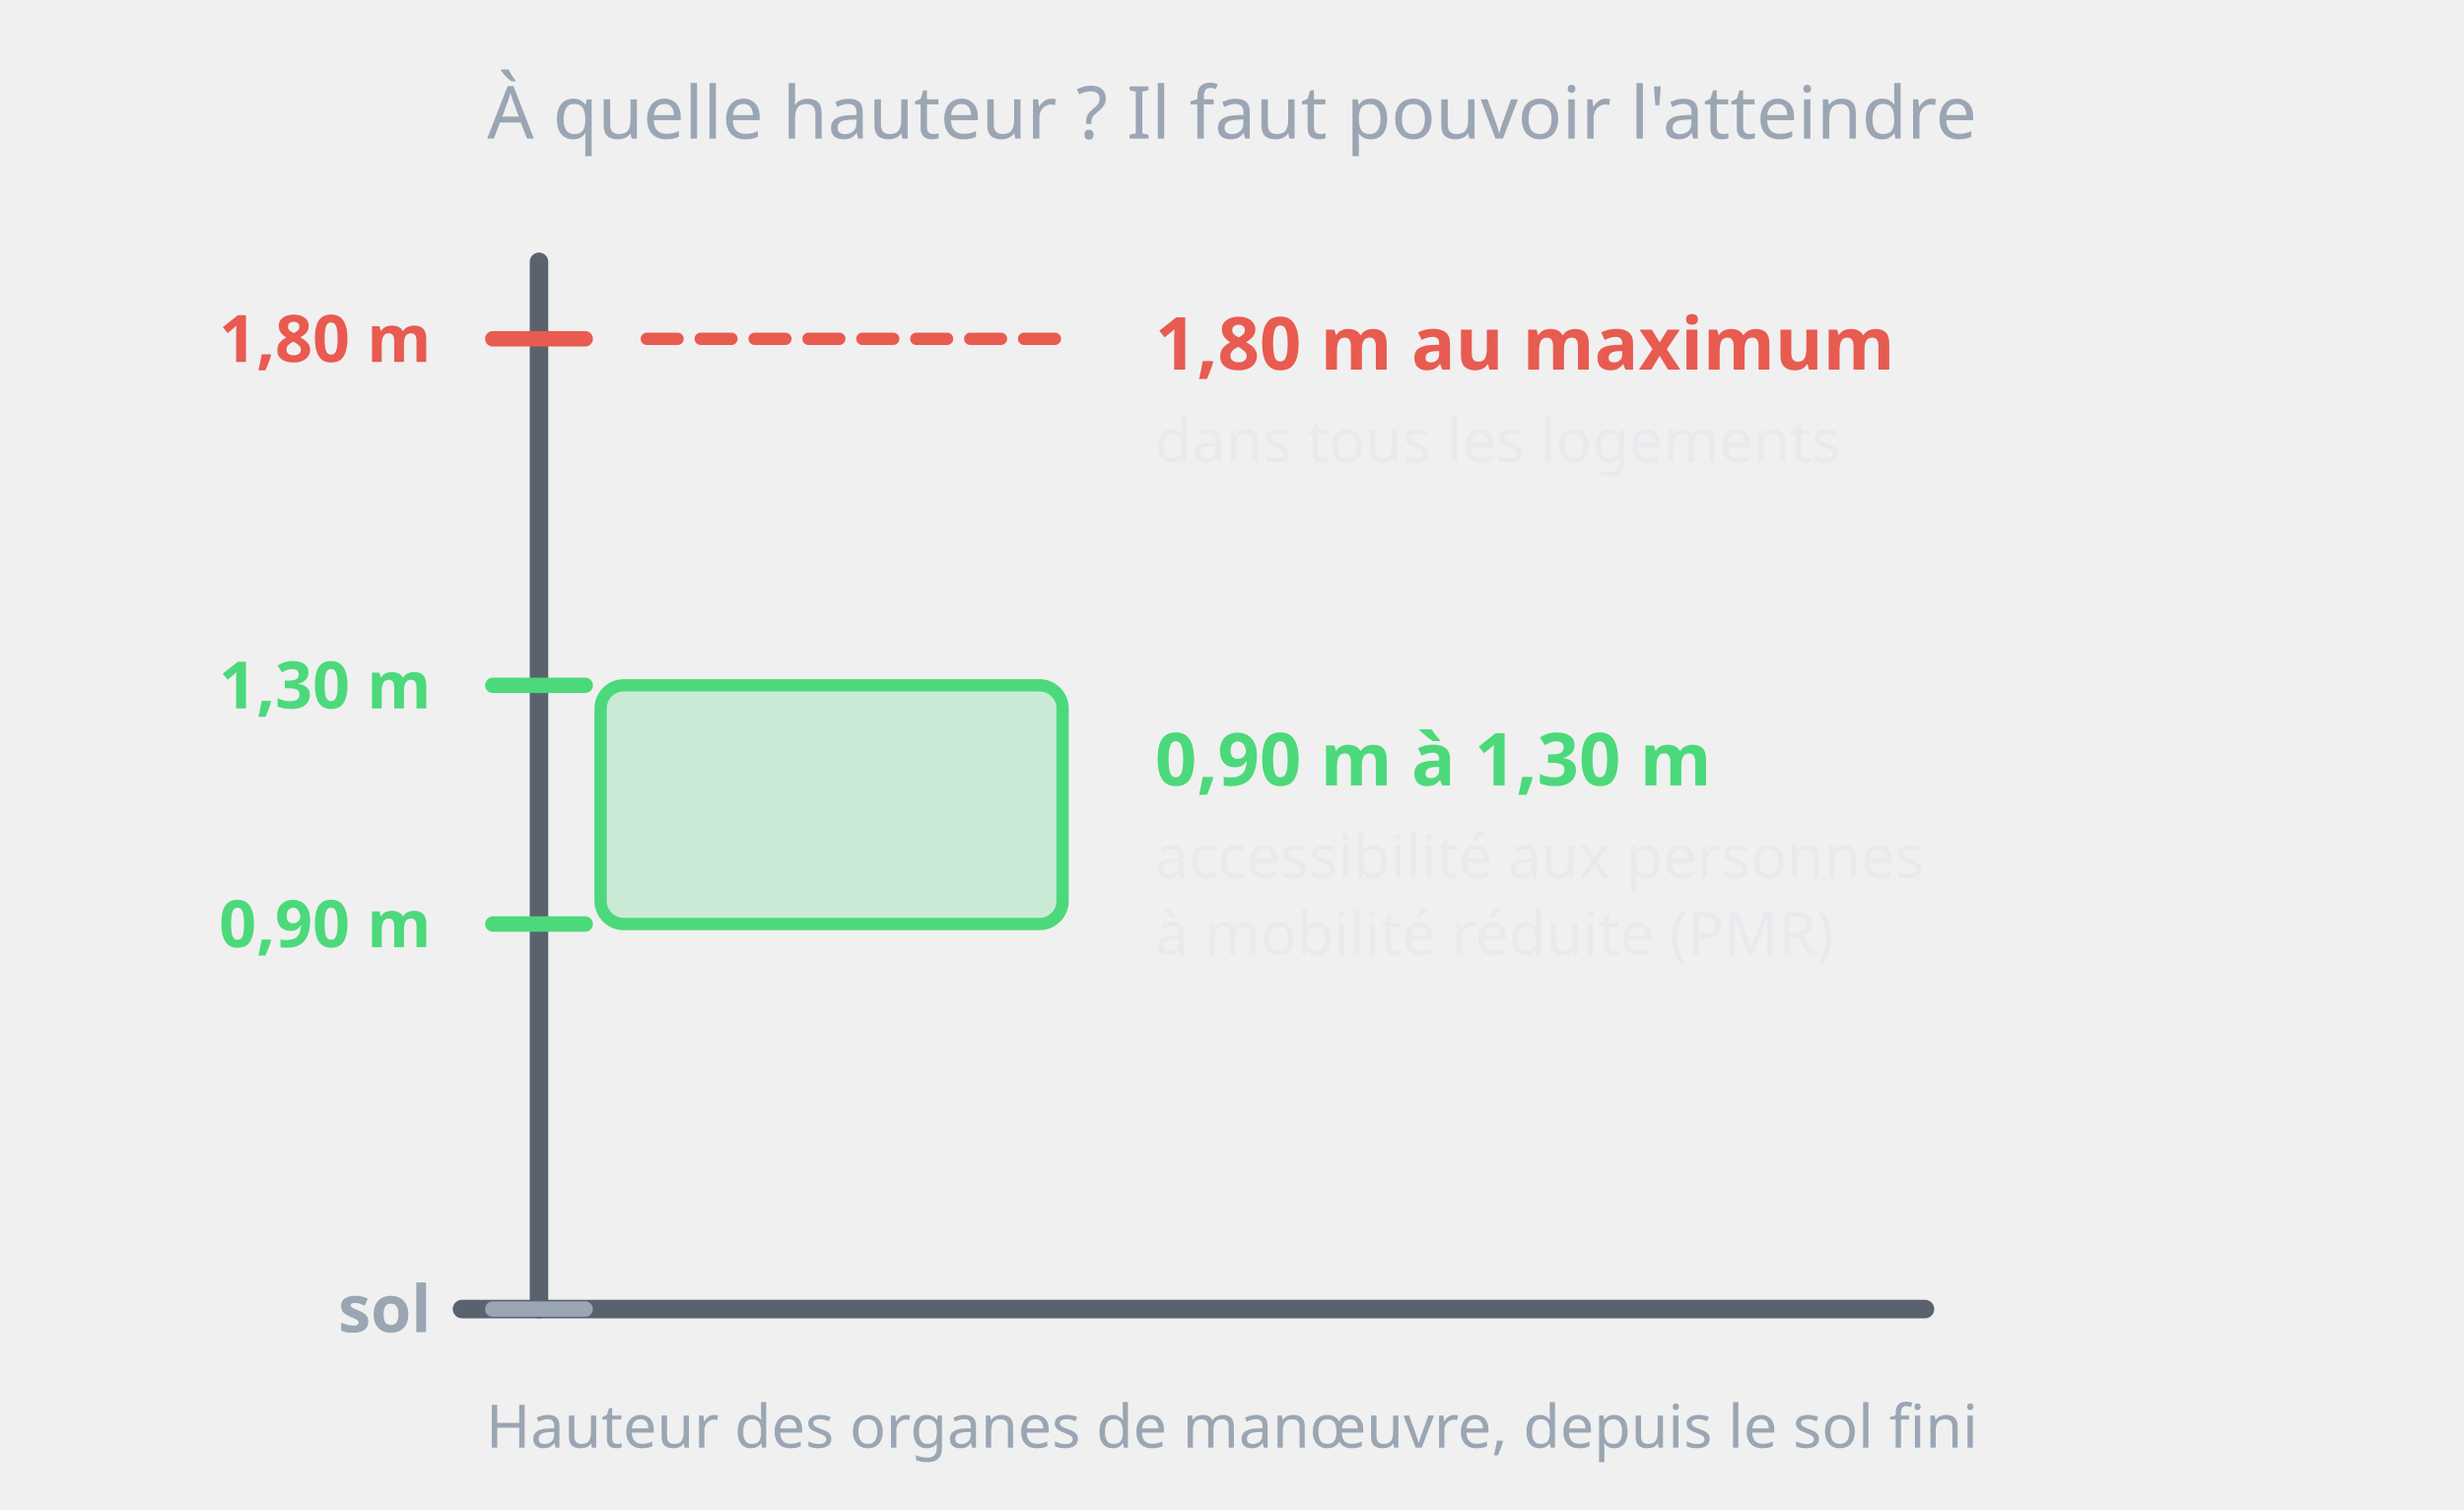
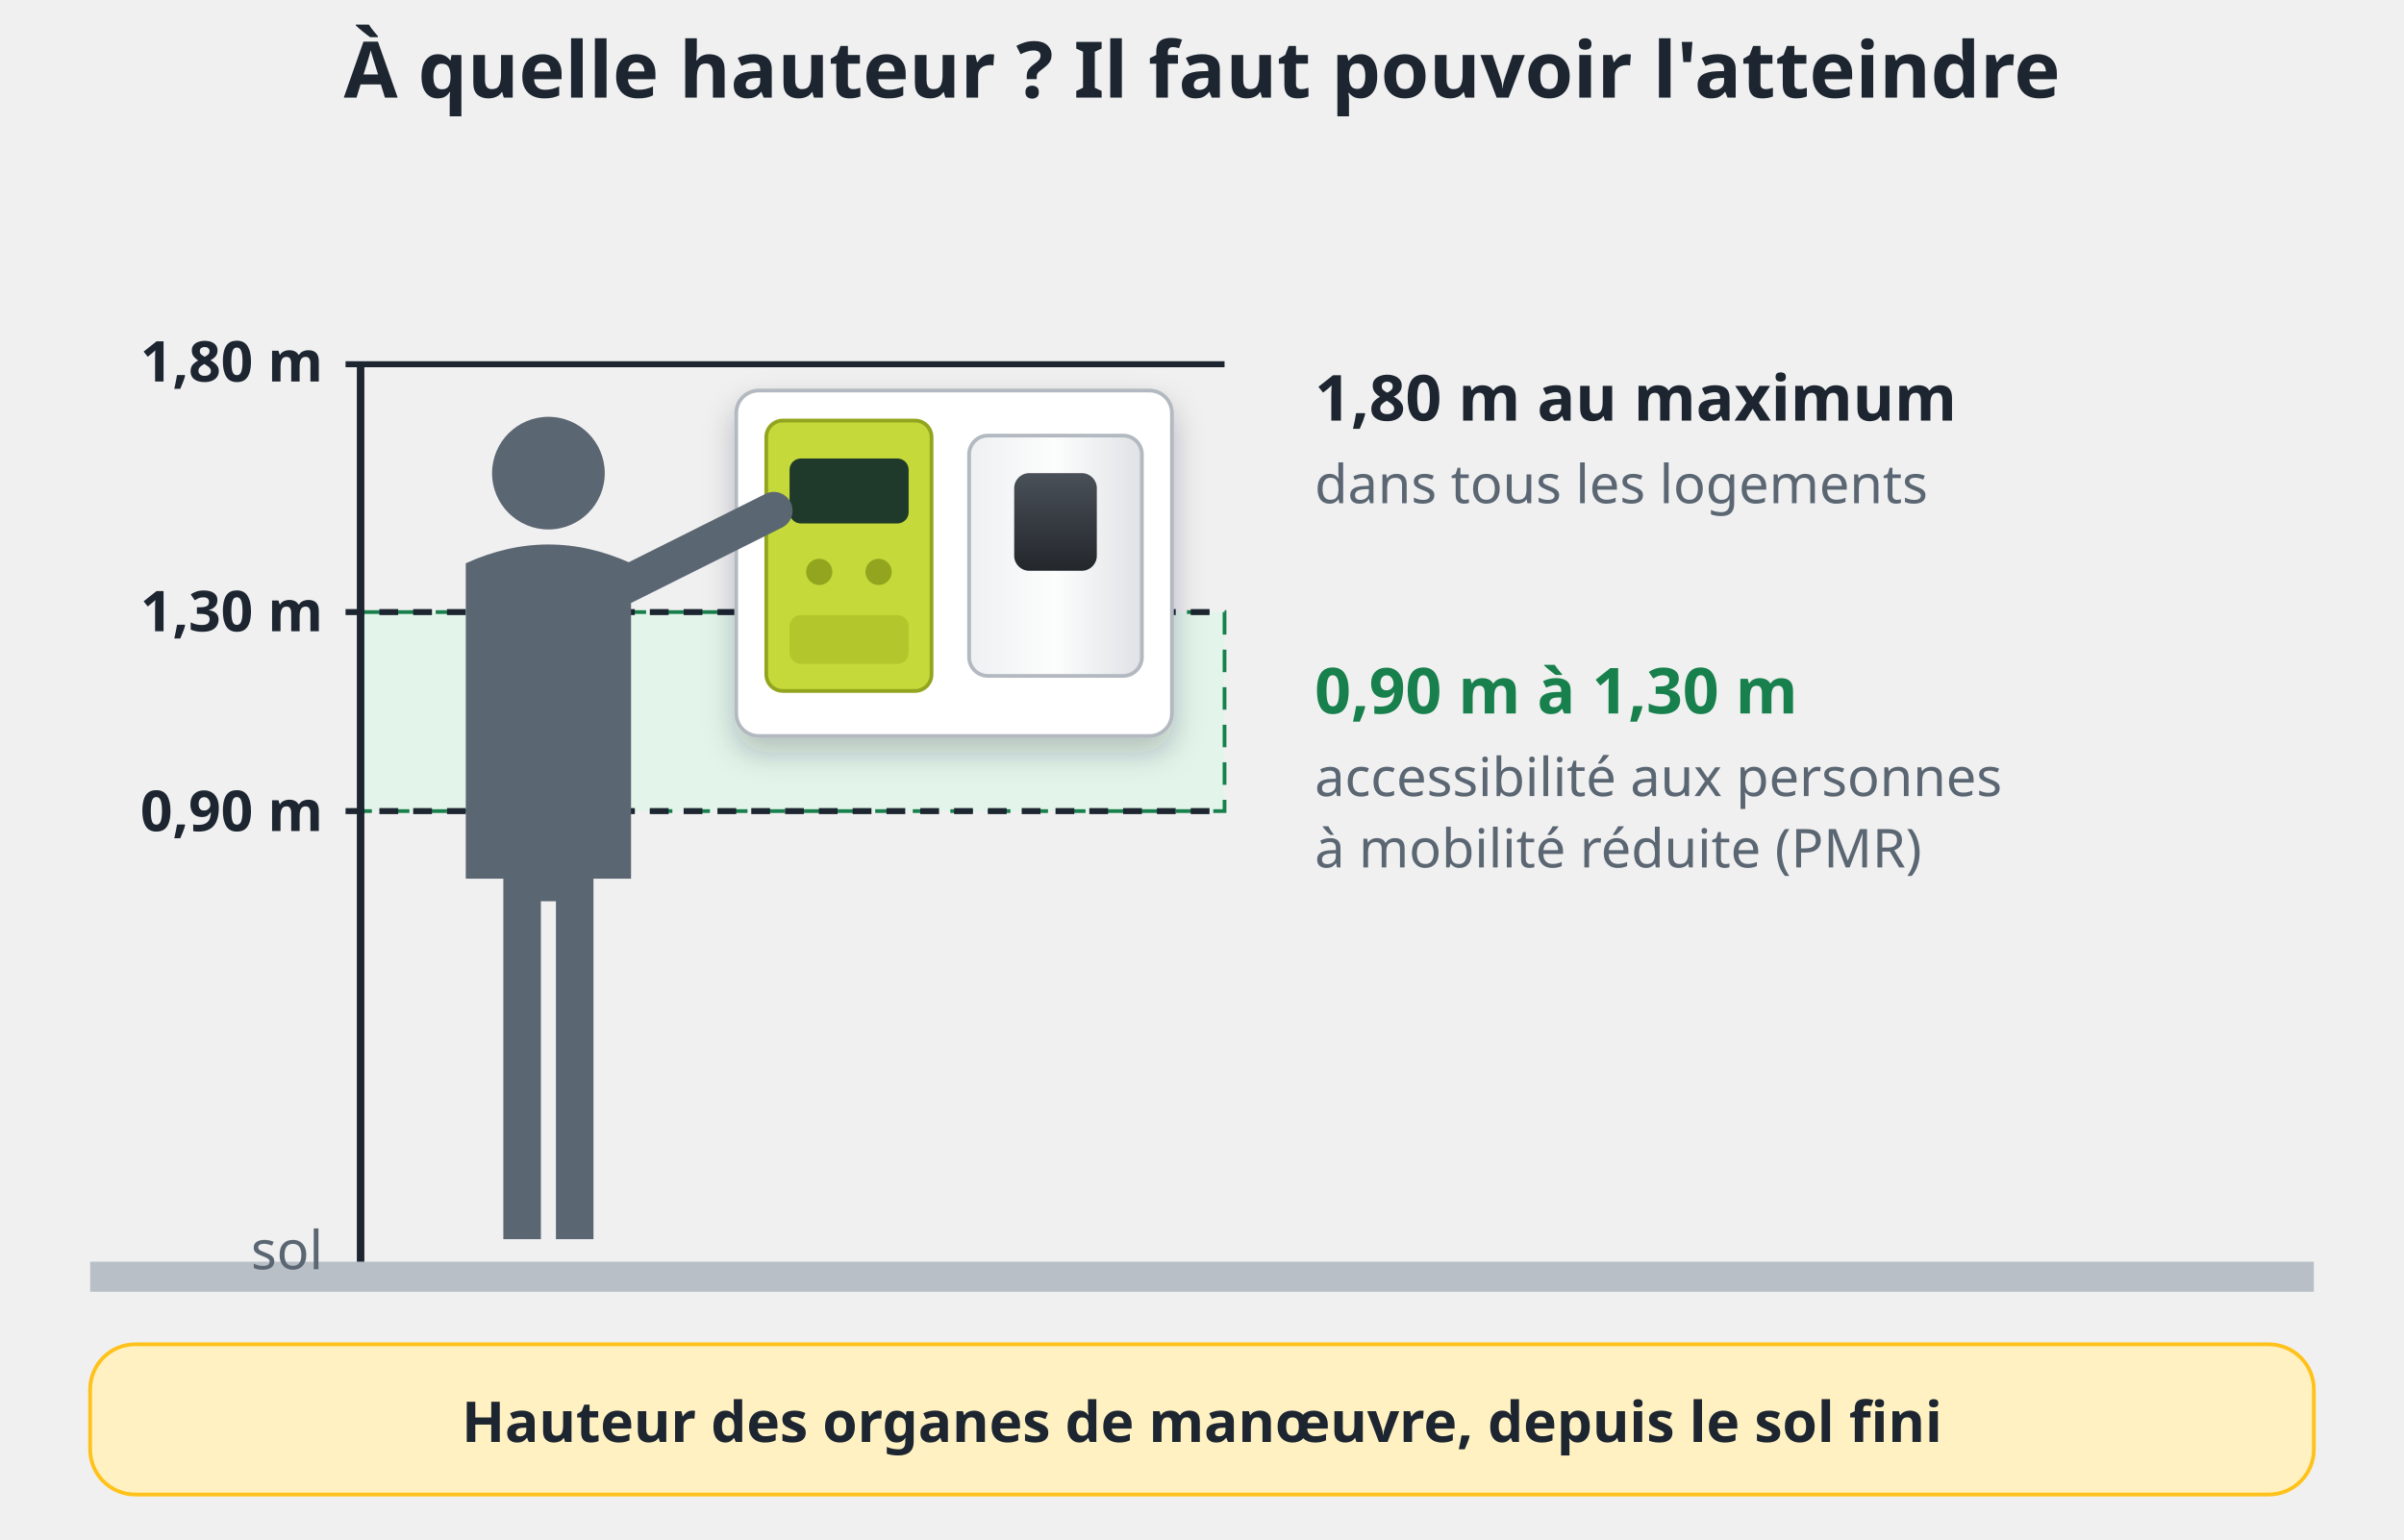
- <svg xmlns="http://www.w3.org/2000/svg" viewBox="0 0 320 196" font-family="'Segoe UI',system-ui,sans-serif" role="img" aria-label="Hauteur des organes de manœuvre du panneau de contrôle : 1,80 m au maximum ; entre 0,90 m et 1,30 m quand l'accessibilité aux personnes à mobilité réduite est exigée">
-   <text x="160" y="18" text-anchor="middle" font-size="9.5" fill="#9aa6b3" font-weight="normal">À quelle hauteur ? Il faut pouvoir l'atteindre</text>
-   <polyline points="70,34 70,170" fill="none" stroke="#5a626e" stroke-width="2.4" stroke-linecap="round" stroke-linejoin="round" />
-   <polyline points="60,170 250,170" fill="none" stroke="#5a626e" stroke-width="2.4" stroke-linecap="round" stroke-linejoin="round" />
-   <polyline points="64,44 76,44" fill="none" stroke="#e85b50" stroke-width="2" stroke-linecap="round" stroke-linejoin="round" />
-   <text x="56" y="47" text-anchor="end" font-size="8.5" fill="#e85b50" font-weight="bold">1,80 m</text>
-   <polyline points="64,89 76,89" fill="none" stroke="#4cd97b" stroke-width="2" stroke-linecap="round" stroke-linejoin="round" />
-   <text x="56" y="92" text-anchor="end" font-size="8.5" fill="#4cd97b" font-weight="bold">1,30 m</text>
-   <polyline points="64,120 76,120" fill="none" stroke="#4cd97b" stroke-width="2" stroke-linecap="round" stroke-linejoin="round" />
-   <text x="56" y="123" text-anchor="end" font-size="8.5" fill="#4cd97b" font-weight="bold">0,90 m</text>
-   <polyline points="64,170 76,170" fill="none" stroke="#9aa6b3" stroke-width="2" stroke-linecap="round" stroke-linejoin="round" />
-   <text x="56" y="173" text-anchor="end" font-size="8.5" fill="#9aa6b3" font-weight="bold">sol</text>
-   <rect x="78" y="89" width="60" height="31" rx="3" fill="#4cd97b" fill-opacity="0.22" stroke="#4cd97b" stroke-width="1.6" />
-   <polyline points="84,44 138,44" fill="none" stroke="#e85b50" stroke-width="1.6" stroke-linecap="round" stroke-linejoin="round" stroke-dasharray="4 3" />
-   <text x="150" y="48" text-anchor="start" font-size="9.5" fill="#e85b50" font-weight="bold">1,80 m au maximum</text>
-   <text x="150" y="60" text-anchor="start" font-size="7.8" fill="#e8eaed" font-weight="normal">dans tous les logements</text>
-   <text x="150" y="102" text-anchor="start" font-size="9.5" fill="#4cd97b" font-weight="bold">0,90 m à 1,30 m</text>
-   <text x="150" y="114" text-anchor="start" font-size="7.8" fill="#e8eaed" font-weight="normal">accessibilité aux personnes</text>
-   <text x="150" y="124" text-anchor="start" font-size="7.8" fill="#e8eaed" font-weight="normal">à mobilité réduite (PMR)</text>
-   <text x="160" y="188" text-anchor="middle" font-size="7.8" fill="#9aa6b3" font-weight="normal">Hauteur des organes de manœuvre, depuis le sol fini</text>
+ <svg xmlns="http://www.w3.org/2000/svg" viewBox="0 0 640 410" font-family="'Segoe UI',system-ui,sans-serif" role="img" aria-label="Hauteur des organes de manœuvre du panneau de contrôle : 1,80 m au maximum ; entre 0,90 m et 1,30 m quand l'accessibilité aux personnes à mobilité réduite est exigée">
+   <defs>
+     <linearGradient id="corps" x1="0" y1="0" x2="1" y2="0">
+       <stop offset="0" stop-color="#eef0f2" />
+       <stop offset=".5" stop-color="#fdfdfd" />
+       <stop offset="1" stop-color="#dfe2e6" />
+     </linearGradient>
+     <linearGradient id="nez" x1="0" y1="0" x2="0" y2="1">
+       <stop offset="0" stop-color="#ffffff" />
+       <stop offset="1" stop-color="#e9ebee" />
+     </linearGradient>
+     <linearGradient id="manette" x1="0" y1="0" x2="0" y2="1">
+       <stop offset="0" stop-color="#4a5058" />
+       <stop offset="1" stop-color="#23272c" />
+     </linearGradient>
+     <radialGradient id="vis" cx=".4" cy=".35" r=".7">
+       <stop offset="0" stop-color="#f1f2f4" />
+       <stop offset="1" stop-color="#8d949c" />
+     </radialGradient>
+     <linearGradient id="cuivreH" x1="0" y1="0" x2="0" y2="1">
+       <stop offset="0" stop-color="#f0b77a" />
+       <stop offset=".5" stop-color="#c9782f" />
+       <stop offset="1" stop-color="#8f4f17" />
+     </linearGradient>
+     <linearGradient id="cuivreV" x1="0" y1="0" x2="1" y2="0">
+       <stop offset="0" stop-color="#8f4f17" />
+       <stop offset=".45" stop-color="#f0b77a" />
+       <stop offset="1" stop-color="#9a5a1f" />
+     </linearGradient>
+     <linearGradient id="acierH" x1="0" y1="0" x2="0" y2="1">
+       <stop offset="0" stop-color="#f4f5f7" />
+       <stop offset=".5" stop-color="#aab1b9" />
+       <stop offset="1" stop-color="#7d858e" />
+     </linearGradient>
+     <linearGradient id="cylH" x1="0" y1="0" x2="0" y2="1">
+       <stop offset="0" stop-color="#d9dde1" />
+       <stop offset=".35" stop-color="#ffffff" />
+       <stop offset="1" stop-color="#c3c8ce" />
+     </linearGradient>
+     <linearGradient id="gaineV" x1="0" y1="0" x2="1" y2="0">
+       <stop offset="0" stop-color="#a81d1d" />
+       <stop offset=".4" stop-color="#ef4a4a" />
+       <stop offset="1" stop-color="#b02020" />
+     </linearGradient>
+     <linearGradient id="chaud" x1="0" y1="0" x2="1" y2="0">
+       <stop offset="0" stop-color="#3a3f46" />
+       <stop offset=".5" stop-color="#e8590c" />
+       <stop offset="1" stop-color="#ff3b1f" />
+     </linearGradient>
+     <linearGradient id="icta" x1="0" y1="0" x2="0" y2="1">
+       <stop offset="0" stop-color="#8d949c" />
+       <stop offset=".3" stop-color="#dfe3e7" />
+       <stop offset="1" stop-color="#6b727a" />
+     </linearGradient>
+     <linearGradient id="tpc" x1="0" y1="0" x2="0" y2="1">
+       <stop offset="0" stop-color="#b02020" />
+       <stop offset=".3" stop-color="#ff6b5e" />
+       <stop offset="1" stop-color="#8e1414" />
+     </linearGradient>
+     <linearGradient id="irl" x1="0" y1="0" x2="0" y2="1">
+       <stop offset="0" stop-color="#aab1b9" />
+       <stop offset=".3" stop-color="#f1f3f5" />
+       <stop offset="1" stop-color="#8d949c" />
+     </linearGradient>
+     <linearGradient id="terre" x1="0" y1="0" x2="0" y2="1">
+       <stop offset="0" stop-color="#c9a877" />
+       <stop offset="1" stop-color="#a98557" />
+     </linearGradient>
+     <pattern id="vj" width="16" height="16" patternUnits="userSpaceOnUse" patternTransform="rotate(35)">
+       <rect width="16" height="16" fill="#2e9e4f" />
+       <rect width="7" height="16" fill="#f2d21a" />
+     </pattern>
+     <filter id="ombre" x="-15%" y="-15%" width="130%" height="140%">
+       <feDropShadow dx="0" dy="4" stdDeviation="4" flood-color="#1b2430" flood-opacity=".25" />
+     </filter>
+     <g id="borne">
+       <rect x="-12" y="-12" width="24" height="24" rx="4" fill="#2b3036" />
+       <circle r="8" fill="url(#vis)" />
+       <rect x="-6" y="-1.2" width="12" height="2.4" rx="1" fill="#5a616a" transform="rotate(-25)" />
+     </g>
+   </defs>
+   <text x="320.0" y="26" text-anchor="middle" font-size="20.8" font-weight="800" fill="#1c2530">À quelle hauteur ? Il faut pouvoir l'atteindre</text>
+   <rect x="96" y="163" width="230" height="53" fill="#e3f5ea" stroke="#17804c" stroke-dasharray="6 4" />
+   <rect x="24" y="336" width="592" height="8" fill="#b9bfc6" />
+   <path d="M92 97 H326" stroke="#1c2530" stroke-width="1.6" stroke-dasharray="0" />
+   <text x="86" y="101.6" text-anchor="end" font-size="15.0" font-weight="800" fill="#1c2530">1,80 m</text>
+   <path d="M92 163 H326" stroke="#1c2530" stroke-width="1.6" stroke-dasharray="5 4" />
+   <text x="86" y="168.1" text-anchor="end" font-size="15.0" font-weight="800" fill="#1c2530">1,30 m</text>
+   <path d="M92 216 H326" stroke="#1c2530" stroke-width="1.6" stroke-dasharray="5 4" />
+   <text x="86" y="221.3" text-anchor="end" font-size="15.0" font-weight="800" fill="#1c2530">0,90 m</text>
+   <text x="86" y="338" text-anchor="end" font-size="14.3" font-weight="500" fill="#5b6673">sol</text>
+   <path d="M96 336 V97" stroke="#1c2530" stroke-width="2" />
+   <g filter="url(#ombre)">
+     <rect x="196" y="104" width="116" height="92" rx="6" fill="#fff" stroke="#b3b9c0" />
+   </g>
+   <rect x="204" y="112" width="44" height="72" rx="4.4" fill="#c5d93a" stroke="#93a51f" />
+   <rect x="210.2" y="122.1" width="31.7" height="17.3" rx="3" fill="#1f3a2a" />
+   <circle cx="218.1" cy="152.3" r="3.5" fill="#93a51f" />
+   <circle cx="233.9" cy="152.3" r="3.5" fill="#93a51f" />
+   <rect x="210.2" y="163.8" width="31.7" height="13.0" rx="3" fill="#b3c62c" />
+   <rect x="258" y="116" width="46" height="64" rx="5" fill="url(#corps)" stroke="#b3b9c0" />
+   <rect x="270" y="126" width="22" height="26" rx="4" fill="url(#manette)" />
+   <circle cx="146" cy="126" r="15" fill="#5b6673" />
+   <path d="M124 150 q22 -10 44 0 v84 h-10 v96 h-10 v-90 h-4 v90 h-10 v-96 h-10 z" fill="#5b6673" />
+   <path d="M166 156 L206 136" stroke="#5b6673" stroke-width="10" stroke-linecap="round" />
+   <text x="350" y="112" text-anchor="start" font-size="16.9" font-weight="800" fill="#1c2530">1,80 m au maximum</text>
+   <text x="350" y="134" text-anchor="start" font-size="14.3" font-weight="500" fill="#5b6673">dans tous les logements</text>
+   <text x="350" y="190" text-anchor="start" font-size="16.9" font-weight="800" fill="#17804c">0,90 m à 1,30 m</text>
+   <text x="350" y="212" text-anchor="start" font-size="14.3" font-weight="500" fill="#5b6673">accessibilité aux personnes</text>
+   <text x="350" y="231" text-anchor="start" font-size="14.3" font-weight="500" fill="#5b6673">à mobilité réduite (PMR)</text>
+   <rect x="24" y="358" width="592" height="40" rx="12" fill="#fff1c2" stroke="#ffc21a" />
+   <text x="320" y="384.0" text-anchor="middle" font-size="15.0" font-weight="800" fill="#1c2530">Hauteur des organes de manœuvre, depuis le sol fini</text>
</svg>
